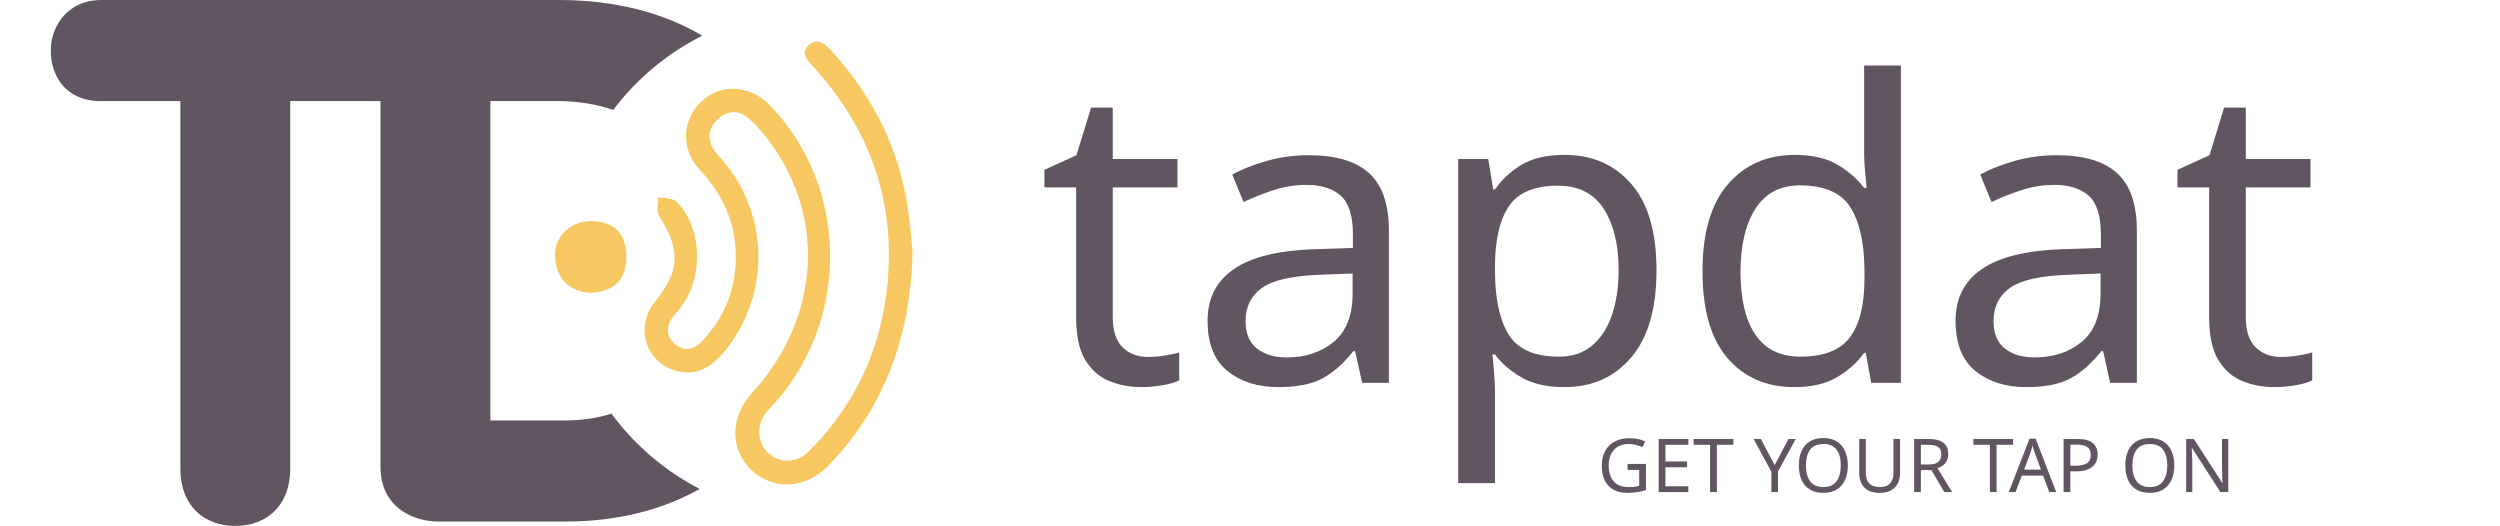
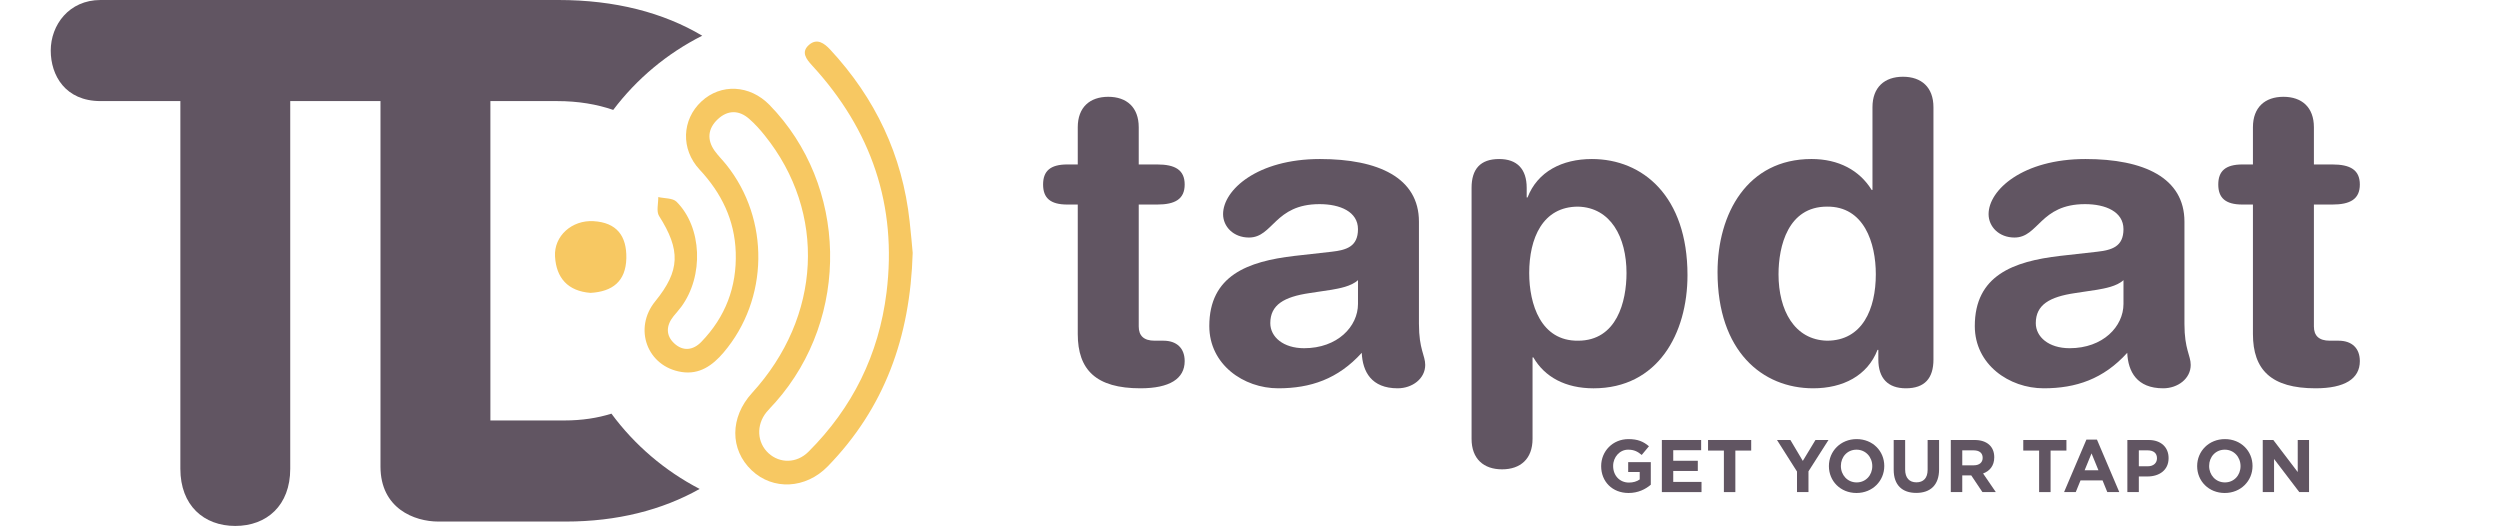
<svg xmlns="http://www.w3.org/2000/svg" version="1.1" id="Layer_1" x="0px" y="0px" width="248.627px" height="52.305px" viewBox="0 0 248.627 52.305" enable-background="new 0 0 248.627 52.305" xml:space="preserve">
  <g id="VuzQff_4_">
    <g>
-       <path fill-rule="evenodd" clip-rule="evenodd" fill="#F7C862" d="M90.768,25.144c-0.246,8.443-2.832,15.455-8.439,21.225    c-2.201,2.264-5.46,2.406-7.569,0.41c-2.19-2.076-2.177-5.276,0.026-7.693c6.923-7.574,7.438-17.946,1.264-25.621    c-0.471-0.591-0.986-1.16-1.551-1.652c-1.027-0.896-2.144-0.872-3.123,0.049c-0.965,0.91-1.098,2.01-0.311,3.126    c0.35,0.49,0.784,0.914,1.162,1.384c4.356,5.431,4.236,13.386-0.264,18.681c-1.097,1.293-2.404,2.217-4.172,1.941    c-3.435-0.531-4.831-4.33-2.622-7.037c2.477-3.044,2.527-5.098,0.377-8.479c-0.292-0.459-0.067-1.244-0.082-1.882    c0.618,0.144,1.434,0.087,1.818,0.464c2.553,2.55,2.722,7.389,0.469,10.452c-0.239,0.328-0.519,0.621-0.77,0.936    c-0.743,0.926-0.78,1.914,0.08,2.705c0.869,0.804,1.873,0.687,2.692-0.162c2.392-2.474,3.528-5.45,3.417-8.888    c-0.105-3.224-1.416-5.901-3.596-8.24c-1.895-2.037-1.762-4.97,0.184-6.777c1.94-1.805,4.812-1.657,6.769,0.346    c7.798,7.993,8.069,21.099,0.611,29.551c-0.298,0.338-0.626,0.657-0.913,1.006c-1.041,1.283-0.942,3.038,0.217,4.091    c1.122,1.016,2.79,1.005,3.951-0.149c4.4-4.381,7.008-9.688,7.77-15.83c1.078-8.663-1.504-16.19-7.4-22.595    c-0.587-0.638-1.133-1.341-0.291-2.06c0.781-0.665,1.489-0.163,2.089,0.478c4.492,4.841,7.185,10.506,7.903,17.089    C90.601,23.211,90.698,24.412,90.768,25.144z" />
-       <path fill-rule="evenodd" clip-rule="evenodd" fill="#F7C862" d="M58.73,29.128c-2.258-0.174-3.409-1.487-3.532-3.616    c-0.122-2.049,1.688-3.642,3.823-3.517c2.308,0.133,3.314,1.461,3.269,3.687C62.237,27.997,60.901,28.999,58.73,29.128z" />
+       <path fill="#F7C862" d="M90.768,25.144c-0.246,8.443-2.832,15.455-8.439,21.226c-2.201,2.264-5.46,2.405-7.569,0.409    c-2.19-2.075-2.177-5.275,0.026-7.692c6.923-7.574,7.438-17.946,1.264-25.621c-0.471-0.591-0.986-1.16-1.551-1.652    c-1.027-0.896-2.144-0.872-3.123,0.049c-0.965,0.91-1.098,2.011-0.311,3.126c0.35,0.49,0.784,0.914,1.162,1.385    c4.356,5.431,4.236,13.386-0.264,18.681c-1.097,1.293-2.404,2.217-4.172,1.941c-3.435-0.531-4.831-4.33-2.622-7.037    c2.477-3.044,2.527-5.099,0.377-8.479c-0.292-0.459-0.067-1.244-0.082-1.882c0.618,0.145,1.434,0.087,1.818,0.464    c2.553,2.55,2.722,7.39,0.469,10.452c-0.239,0.328-0.519,0.621-0.77,0.937c-0.743,0.926-0.78,1.913,0.08,2.704    c0.869,0.805,1.873,0.688,2.692-0.161c2.392-2.475,3.528-5.45,3.417-8.889c-0.105-3.224-1.416-5.9-3.596-8.24    c-1.895-2.036-1.762-4.97,0.184-6.776c1.94-1.805,4.812-1.657,6.769,0.346c7.798,7.993,8.069,21.1,0.611,29.551    c-0.298,0.338-0.626,0.657-0.913,1.007c-1.041,1.282-0.942,3.037,0.217,4.091c1.122,1.016,2.79,1.005,3.951-0.149    c4.4-4.381,7.008-9.688,7.77-15.83c1.078-8.663-1.504-16.189-7.4-22.595c-0.587-0.638-1.133-1.341-0.291-2.061    c0.781-0.664,1.489-0.162,2.089,0.479c4.492,4.841,7.185,10.506,7.903,17.089C90.601,23.211,90.698,24.412,90.768,25.144z" />
+       <path fill="#F7C862" d="M58.73,29.128c-2.258-0.174-3.409-1.487-3.532-3.616c-0.122-2.049,1.688-3.642,3.823-3.517    c2.308,0.133,3.314,1.461,3.269,3.687C62.237,27.997,60.901,28.999,58.73,29.128z" />
    </g>
  </g>
  <g>
    <g>
      <g>
        <g>
-           <path fill="#615562" d="M17.938,10.053H9.998c-3.497,0-4.952-2.548-4.952-5.021C5.046,2.481,6.867,0,9.998,0h36.787      c3.131,0,4.955,2.481,4.955,5.032c0,2.473-1.459,5.021-4.955,5.021H28.864v36.569c0,3.643-2.331,5.683-5.465,5.683      c-3.132,0-5.462-2.04-5.462-5.683V10.053z" />
+           <path fill="#615562" d="M17.938,10.053h-7.94c-3.497,0-4.952-2.548-4.952-5.021C5.046,2.481,6.867,0,9.998,0h36.787      c3.131,0,4.955,2.48,4.955,5.032c0,2.473-1.459,5.021-4.955,5.021H28.864v36.569c0,3.643-2.331,5.683-5.465,5.683      c-3.132,0-5.462-2.04-5.462-5.683L17.938,10.053L17.938,10.053z" />
        </g>
      </g>
      <g>
-         <path fill="#615562" d="M60.808,41.138c-1.389,0.439-2.95,0.677-4.684,0.677h-7.354V10.053h6.624c2.12,0,3.969,0.319,5.592,0.878     c2.332-3.091,5.365-5.625,8.85-7.38C65.97,1.253,61.171,0,55.541,0H43.449c-3.279,0-5.609,2.263-5.609,5.609v40.793     c0,4.153,3.354,5.466,5.758,5.466h12.671c5.089,0,9.586-1.143,13.312-3.244C66.114,46.827,63.111,44.26,60.808,41.138z" />
+         <path fill="#615562" d="M60.808,41.138c-1.389,0.439-2.95,0.677-4.684,0.677H48.77V10.053h6.624c2.12,0,3.969,0.319,5.592,0.878     c2.332-3.091,5.365-5.625,8.85-7.38C65.97,1.253,61.171,0,55.541,0H43.449C40.17,0,37.84,2.263,37.84,5.609v40.793     c0,4.153,3.354,5.467,5.758,5.467h12.671c5.089,0,9.586-1.144,13.312-3.244C66.114,46.827,63.111,44.26,60.808,41.138z" />
      </g>
    </g>
  </g>
  <g>
    <g>
      <g>
        <g>
-           <text transform="matrix(1 0 0 1 103.1963 38.0771)" fill="#615562" font-family="'HelveticaRounded-Bold'" font-size="41.533">tapdat</text>
+           <g enable-background="new    ">
+             <path fill="#615562" d="M107.184,20.342h-1.039c-1.703,0-2.409-0.664-2.409-1.993s0.706-1.994,2.409-1.994h1.039v-3.696       c0-1.994,1.205-3.032,3.032-3.032c1.827,0,3.032,1.038,3.032,3.032v3.696h1.828c1.786,0,2.741,0.54,2.741,1.994       c0,1.453-0.955,1.993-2.741,1.993h-1.828V32.47c0,0.914,0.499,1.412,1.579,1.412h0.872c1.329,0,2.118,0.748,2.118,2.035       c0,1.745-1.495,2.7-4.403,2.7c-4.402,0-6.23-1.827-6.23-5.399V20.342z" />
+             <path fill="#615562" d="M141.116,32.221c0,2.534,0.623,3.115,0.623,4.07c0,1.371-1.287,2.326-2.74,2.326       c-2.617,0-3.489-1.661-3.572-3.53c-2.367,2.616-5.109,3.53-8.307,3.53c-3.448,0-6.854-2.367-6.854-6.188       c0-5.026,3.821-6.438,8.473-6.979l3.697-0.415c1.453-0.166,2.616-0.498,2.616-2.243c0-1.744-1.786-2.491-3.821-2.491       c-4.486,0-4.61,3.322-7.02,3.322c-1.537,0-2.575-1.08-2.575-2.326c0-2.408,3.406-5.482,9.635-5.482       c5.815,0,9.844,1.869,9.844,6.23V32.221z M135.053,27.86c-0.665,0.623-1.911,0.831-2.616,0.956l-2.201,0.332       c-2.534,0.374-3.904,1.163-3.904,2.99c0,1.371,1.287,2.492,3.363,2.492c3.323,0,5.358-2.16,5.358-4.402V27.86z" />
+             <path fill="#615562" d="M146.349,18.681c0-1.869,0.873-2.866,2.742-2.866c1.785,0,2.74,0.997,2.74,2.866v0.955h0.084       c0.996-2.575,3.447-3.821,6.396-3.821c5.066,0,9.511,3.697,9.511,11.547c0,5.814-2.949,11.256-9.345,11.256       c-2.783,0-4.859-1.121-5.981-3.073h-0.083v8.099c0,1.994-1.205,3.032-3.032,3.032s-3.032-1.038-3.032-3.032V18.681z        M156.94,20.55c-3.531,0-4.859,3.156-4.859,6.604c0,3.115,1.162,6.771,4.859,6.729c3.862,0,4.818-3.904,4.818-6.729       C161.759,23.582,160.18,20.633,156.94,20.55z" />
+             <path fill="#615562" d="M192.284,35.751c0,1.869-0.872,2.866-2.741,2.866c-1.786,0-2.741-0.997-2.741-2.866v-0.955h-0.083       c-0.997,2.575-3.447,3.821-6.396,3.821c-5.068,0-9.512-3.696-9.512-11.547c0-5.814,2.949-11.256,9.345-11.256       c2.7,0,4.776,1.122,5.981,3.074h0.082v-8.225c0-1.993,1.205-3.031,3.033-3.031c1.827,0,3.031,1.038,3.031,3.031V35.751z        M181.693,33.882c3.53,0,4.859-3.156,4.859-6.604c0-3.115-1.163-6.771-4.859-6.729c-3.862,0-4.818,3.904-4.818,6.729       C176.875,30.851,178.454,33.799,181.693,33.882z" />
+             <path fill="#615562" d="M217.245,32.221c0,2.534,0.623,3.115,0.623,4.07c0,1.371-1.287,2.326-2.74,2.326       c-2.617,0-3.489-1.661-3.572-3.53c-2.367,2.616-5.109,3.53-8.307,3.53c-3.447,0-6.854-2.367-6.854-6.188       c0-5.026,3.82-6.438,8.473-6.979l3.697-0.415c1.453-0.166,2.616-0.498,2.616-2.243c0-1.744-1.786-2.491-3.821-2.491       c-4.486,0-4.61,3.322-7.02,3.322c-1.537,0-2.574-1.08-2.574-2.326c0-2.408,3.405-5.482,9.635-5.482       c5.815,0,9.844,1.869,9.844,6.23V32.221z M211.182,27.86c-0.665,0.623-1.911,0.831-2.616,0.956l-2.201,0.332       c-2.534,0.374-3.904,1.163-3.904,2.99c0,1.371,1.287,2.492,3.363,2.492c3.323,0,5.358-2.16,5.358-4.402V27.86z" />
+             <path fill="#615562" d="M224.056,20.342h-1.038c-1.702,0-2.409-0.664-2.409-1.993s0.707-1.994,2.409-1.994h1.038v-3.696       c0-1.994,1.205-3.032,3.033-3.032c1.826,0,3.031,1.038,3.031,3.032v3.696h1.828c1.785,0,2.74,0.54,2.74,1.994       c0,1.453-0.955,1.993-2.74,1.993h-1.828V32.47c0,0.914,0.498,1.412,1.578,1.412h0.873c1.328,0,2.117,0.748,2.117,2.035       c0,1.745-1.494,2.7-4.402,2.7c-4.402,0-6.23-1.827-6.23-5.399V20.342z" />
+           </g>
        </g>
      </g>
      <g>
-         <text transform="matrix(1 0 0 1 158.8457 48.9385)" fill="#615562" font-family="'GothamBold'" font-size="7.406">GET YOUR TAP ON</text>
-       </g>
-     </g>
-   </g>
-   <g>
-     <g id="VuzQff_2_">
-       <g>
-         <path fill-rule="evenodd" clip-rule="evenodd" fill="#D1D3D4" d="M97.788-30.251c-0.131,4.488-1.505,8.213-4.485,11.281     c-1.169,1.201-2.902,1.277-4.022,0.217c-1.164-1.104-1.157-2.803,0.014-4.09c3.679-4.025,3.952-9.535,0.671-13.617     c-0.25-0.312-0.524-0.615-0.824-0.877c-0.546-0.477-1.14-0.463-1.659,0.027c-0.514,0.482-0.584,1.068-0.166,1.66     c0.186,0.262,0.417,0.484,0.617,0.736c2.315,2.887,2.252,7.113-0.14,9.928c-0.583,0.688-1.277,1.178-2.217,1.031     c-1.826-0.281-2.568-2.301-1.394-3.74c1.316-1.617,1.343-2.709,0.201-4.506c-0.156-0.244-0.036-0.662-0.043-1     c0.329,0.076,0.762,0.047,0.967,0.246c1.356,1.355,1.446,3.926,0.249,5.557c-0.127,0.174-0.276,0.328-0.41,0.496     c-0.395,0.492-0.415,1.016,0.042,1.438c0.462,0.428,0.996,0.365,1.431-0.086c1.271-1.314,1.875-2.896,1.816-4.725     c-0.056-1.711-0.752-3.135-1.911-4.379c-1.007-1.082-0.937-2.641,0.097-3.602c1.032-0.959,2.558-0.881,3.598,0.184     c4.144,4.248,4.289,11.213,0.325,15.705c-0.159,0.182-0.333,0.352-0.485,0.535c-0.553,0.684-0.501,1.615,0.115,2.174     c0.596,0.541,1.482,0.535,2.1-0.08c2.338-2.328,3.725-5.146,4.13-8.412c0.573-4.604-0.8-8.604-3.934-12.008     c-0.312-0.34-0.602-0.713-0.154-1.096c0.415-0.352,0.792-0.086,1.11,0.254c2.387,2.572,3.818,5.584,4.201,9.082     C97.699-31.278,97.751-30.64,97.788-30.251z" />
-         <path fill-rule="evenodd" clip-rule="evenodd" fill="#D1D3D4" d="M80.76-28.134c-1.199-0.092-1.811-0.791-1.876-1.922     c-0.064-1.09,0.898-1.936,2.031-1.869c1.227,0.07,1.762,0.777,1.738,1.959C82.625-28.733,81.915-28.202,80.76-28.134z" />
-       </g>
-     </g>
-     <g>
-       <path fill="#D1D3D4" d="M59.081-38.271h-4.219c-1.858,0-2.632-1.355-2.632-2.67c0-1.355,0.968-2.674,2.632-2.674h19.551    c1.664,0,2.634,1.318,2.634,2.674c0,1.314-0.775,2.67-2.634,2.67h-9.524v19.436c0,1.934-1.238,3.02-2.904,3.02    c-1.665,0-2.903-1.086-2.903-3.02V-38.271z" />
-       <path fill="#D1D3D4" d="M81.865-21.751c-0.738,0.234-1.568,0.359-2.49,0.359h-3.908v-16.879h3.521c1.126,0,2.11,0.168,2.972,0.467    c1.24-1.645,2.852-2.99,4.703-3.924c-2.054-1.221-4.604-1.887-7.597-1.887H72.64c-1.743,0-2.982,1.201-2.982,2.982v21.68    c0,2.205,1.783,2.904,3.061,2.904h6.734c2.706,0,5.096-0.607,7.076-1.725C84.685-18.726,83.089-20.091,81.865-21.751z" />
-     </g>
-     <g>
-       <g>
-         <g>
-           <text transform="matrix(1 0 0 1 104.3921 -23.3794)" fill="#D1D3D4" font-family="'HelveticaRounded-Bold'" font-size="22.074">tapdat</text>
+         <g enable-background="new    ">
+           <path fill="#615562" d="M161.962,49.028c-1.613,0-2.725-1.133-2.725-2.664v-0.015c0-1.473,1.147-2.68,2.717-2.68      c0.932,0,1.494,0.252,2.035,0.711l-0.719,0.866c-0.398-0.333-0.754-0.526-1.354-0.526c-0.829,0-1.488,0.733-1.488,1.613v0.016      c0,0.947,0.652,1.643,1.57,1.643c0.414,0,0.783-0.104,1.072-0.311v-0.74h-1.146v-0.984h2.249v2.25      C163.642,48.657,162.909,49.028,161.962,49.028z" />
+           <path fill="#615562" d="M165.273,48.939v-5.181h3.907v1.015h-2.775v1.051h2.443v1.014h-2.443v1.088h2.812v1.014H165.273z" />
+           <path fill="#615562" d="M172.582,44.809v4.13h-1.14v-4.13h-1.576v-1.051h4.292v1.051H172.582z" />
+           <path fill="#615562" d="M179.854,46.874v2.064h-1.141v-2.043l-1.99-3.138h1.332l1.236,2.08l1.258-2.08h1.295L179.854,46.874z" />
+           <path fill="#615562" d="M184.631,49.028c-1.599,0-2.745-1.191-2.745-2.664v-0.015c0-1.473,1.162-2.68,2.76-2.68      c1.599,0,2.746,1.191,2.746,2.664v0.016C187.392,47.822,186.229,49.028,184.631,49.028z M186.2,46.349      c0-0.889-0.651-1.629-1.569-1.629c-0.917,0-1.554,0.726-1.554,1.613v0.016c0,0.888,0.65,1.628,1.568,1.628      s1.555-0.726,1.555-1.613V46.349z" />
+           <path fill="#615562" d="M190.571,49.02c-1.392,0-2.242-0.776-2.242-2.301v-2.961h1.139v2.931c0,0.844,0.422,1.28,1.118,1.28      s1.118-0.422,1.118-1.243v-2.968h1.139v2.924C192.843,48.25,191.962,49.02,190.571,49.02z" />
+           <path fill="#615562" d="M197.154,48.939l-1.11-1.658h-0.896v1.658h-1.14v-5.181h2.368c1.222,0,1.954,0.645,1.954,1.71v0.015      c0,0.836-0.451,1.361-1.11,1.605l1.266,1.851H197.154z M197.177,45.527c0-0.488-0.341-0.739-0.896-0.739h-1.132v1.487h1.155      c0.555,0,0.873-0.296,0.873-0.732V45.527z" />
+           <path fill="#615562" d="M203.932,44.809v4.13h-1.14v-4.13h-1.576v-1.051h4.292v1.051H203.932z" />
+           <path fill="#615562" d="M209.573,48.939l-0.473-1.162h-2.191l-0.474,1.162h-1.161l2.22-5.218h1.051l2.22,5.218H209.573z       M208.005,45.09l-0.688,1.681h1.376L208.005,45.09z" />
+           <path fill="#615562" d="M213.573,47.385h-0.865v1.554h-1.14v-5.181h2.116c1.236,0,1.984,0.733,1.984,1.791v0.015      C215.669,46.763,214.735,47.385,213.573,47.385z M214.514,45.572c0-0.511-0.354-0.784-0.925-0.784h-0.881v1.583h0.902      c0.57,0,0.903-0.34,0.903-0.784V45.572z" />
+           <path fill="#615562" d="M221.254,49.028c-1.599,0-2.745-1.191-2.745-2.664v-0.015c0-1.473,1.162-2.68,2.76-2.68      c1.599,0,2.746,1.191,2.746,2.664v0.016C224.015,47.822,222.853,49.028,221.254,49.028z M222.823,46.349      c0-0.889-0.651-1.629-1.569-1.629c-0.917,0-1.554,0.726-1.554,1.613v0.016c0,0.888,0.65,1.628,1.568,1.628      s1.555-0.726,1.555-1.613V46.349z" />
+           <path fill="#615562" d="M228.667,48.939l-2.51-3.293v3.293h-1.125v-5.181h1.051l2.428,3.189v-3.189h1.125v5.181H228.667z" />
        </g>
-       </g>
-       <g>
-         <text transform="matrix(1 0 0 1 133.9688 -17.606)" fill="#D1D3D4" font-family="'GothamBold'" font-size="3.936">GET YOUR TAP ON</text>
      </g>
    </g>
  </g>
</svg>
